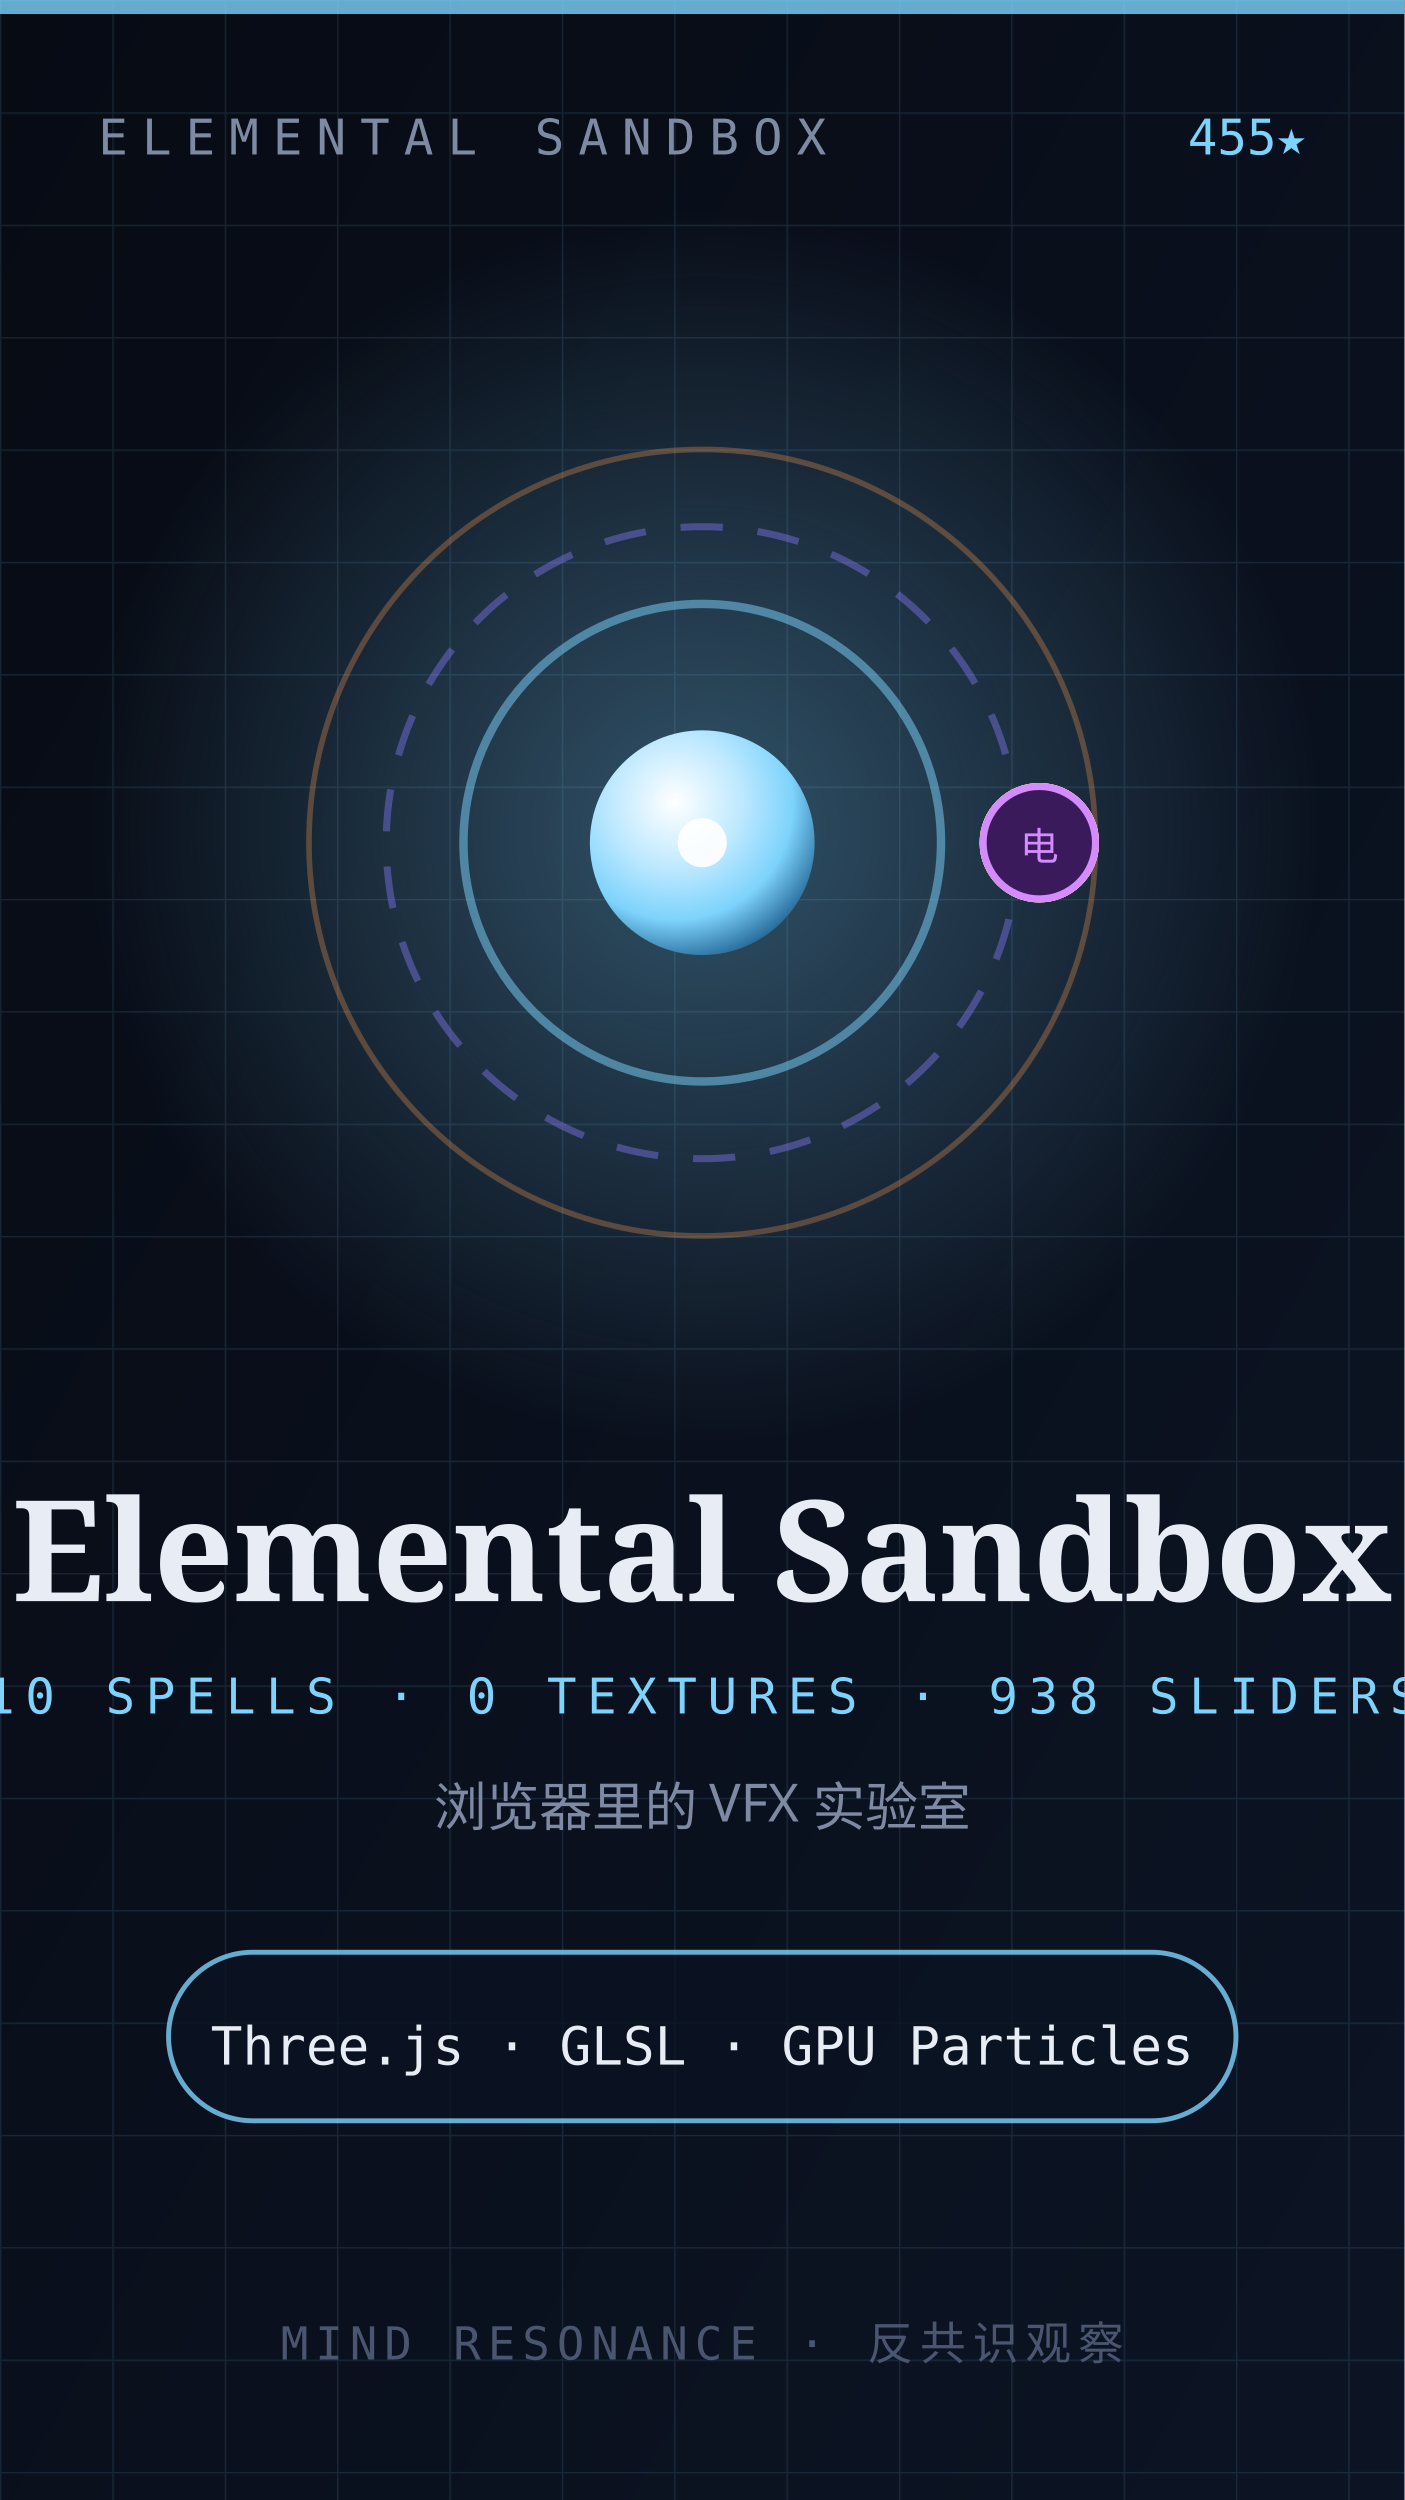
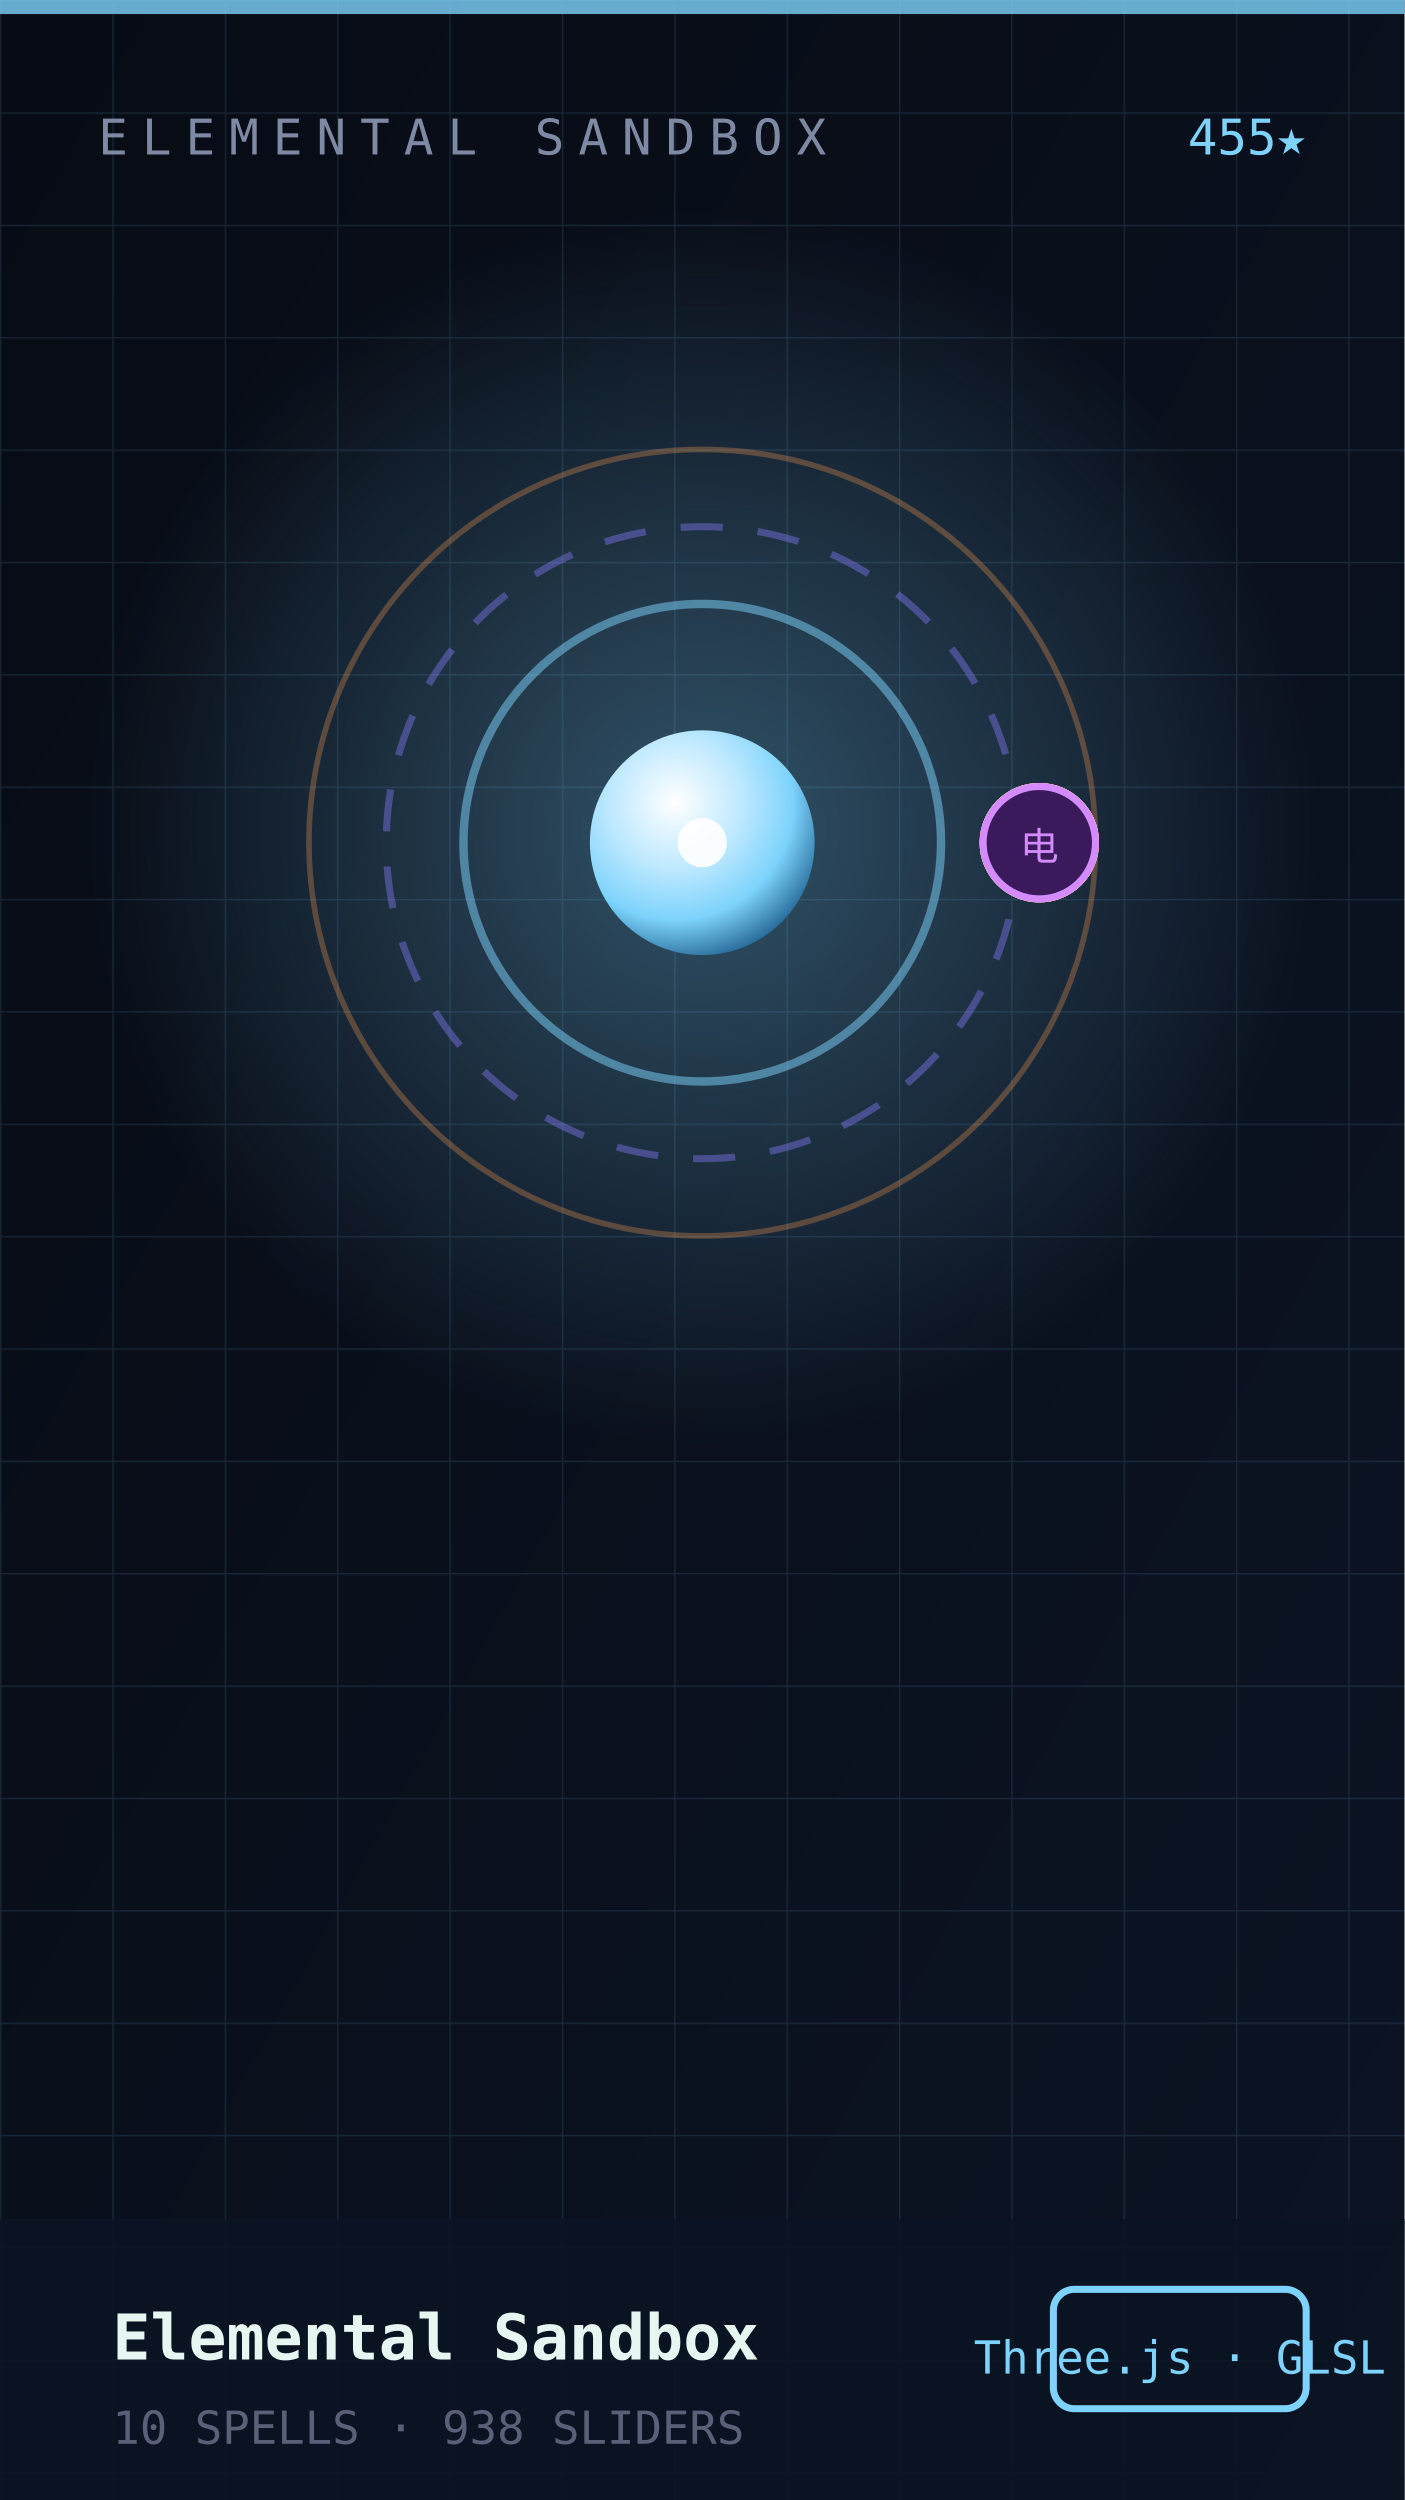
<svg xmlns="http://www.w3.org/2000/svg" width="200" height="356" viewBox="0 0 200 356">
  <defs>
    <linearGradient id="bg" x1="0" y1="0" x2="1" y2="1">
      <stop offset="0" stop-color="#070B14" />
      <stop offset="1" stop-color="#0C1424" />
    </linearGradient>
    <radialGradient id="orb" cx="0.38" cy="0.32" r="0.75">
      <stop offset="0" stop-color="#FFFFFF" />
      <stop offset="0.4" stop-color="#BDE8FF" />
      <stop offset="0.7" stop-color="#7DD3FC" />
      <stop offset="1" stop-color="#1a5a8a" />
    </radialGradient>
    <radialGradient id="glow" cx="0.5" cy="0.5" r="0.5">
      <stop offset="0" stop-color="#7DD3FC" stop-opacity="0.35" />
      <stop offset="1" stop-color="#7DD3FC" stop-opacity="0" />
    </radialGradient>
    <pattern id="grid" width="16" height="16" patternUnits="userSpaceOnUse">
      <path d="M16 0H0V16" fill="none" stroke="#7DD3FC" stroke-width="0.4" opacity="0.12" />
    </pattern>
  </defs>
  <rect width="200" height="356" fill="url(#bg)" />
  <rect width="200" height="356" fill="url(#grid)" />
  <circle cx="100" cy="118" r="88" fill="url(#glow)" />
  <rect x="0" y="0" width="200" height="2" fill="#7DD3FC" opacity="0.8" />
  <text x="14" y="22" font-family="monospace" font-size="7" fill="#7E8AA3" letter-spacing="2">ELEMENTAL SANDBOX</text>
  <text x="186" y="22" font-family="monospace" font-size="7" fill="#7DD3FC" text-anchor="end">455★</text>
  <g transform="translate(100,120)">
    <g transform="rotateX(68deg)">
      <ellipse rx="34" ry="34" fill="none" stroke="#7DD3FC" stroke-width="1.2" opacity="0.5">
        <animateTransform attributeName="transform" type="rotate" from="0" to="360" dur="5s" repeatCount="indefinite" />
      </ellipse>
      <ellipse rx="45" ry="45" fill="none" stroke="#8B7DFF" stroke-width="1" opacity="0.4" stroke-dasharray="6 5">
        <animateTransform attributeName="transform" type="rotate" from="360" to="0" dur="7s" repeatCount="indefinite" />
      </ellipse>
      <ellipse rx="56" ry="56" fill="none" stroke="#FF9E4F" stroke-width="0.8" opacity="0.3">
        <animateTransform attributeName="transform" type="rotate" from="0" to="360" dur="9s" repeatCount="indefinite" />
      </ellipse>
    </g>
    <circle r="16" fill="url(#orb)">
      <animate attributeName="r" values="15;17.5;15" dur="2.4s" repeatCount="indefinite" />
    </circle>
    <circle r="3.5" fill="#fff" opacity="0.9" />
    <g>
      <animateTransform attributeName="transform" type="rotate" from="0" to="360" dur="10s" repeatCount="indefinite" />
      <circle cx="48" cy="0" r="8" fill="#0B4A5C" stroke="#A5E8FF" stroke-width="1" />
      <text x="48" y="2.5" text-anchor="middle" font-size="5.5" font-family="sans-serif" fill="#A5E8FF">冰</text>
    </g>
    <g>
      <animateTransform attributeName="transform" type="rotate" from="72" to="432" dur="10s" repeatCount="indefinite" />
      <circle cx="48" cy="0" r="8" fill="#2A2166" stroke="#8B7DFF" stroke-width="1" />
      <text x="48" y="2.5" text-anchor="middle" font-size="5.5" font-family="sans-serif" fill="#8B7DFF">雷</text>
    </g>
    <g>
      <animateTransform attributeName="transform" type="rotate" from="144" to="504" dur="10s" repeatCount="indefinite" />
      <circle cx="48" cy="0" r="8" fill="#5C2A0B" stroke="#FF9E4F" stroke-width="1" />
      <text x="48" y="2.5" text-anchor="middle" font-size="5.5" font-family="sans-serif" fill="#FF9E4F">火</text>
    </g>
    <g>
      <animateTransform attributeName="transform" type="rotate" from="216" to="576" dur="10s" repeatCount="indefinite" />
      <circle cx="48" cy="0" r="8" fill="#5C4A0B" stroke="#FFD75E" stroke-width="1" />
      <text x="48" y="2.5" text-anchor="middle" font-size="5.5" font-family="sans-serif" fill="#FFD75E">光</text>
    </g>
    <g>
      <animateTransform attributeName="transform" type="rotate" from="288" to="648" dur="10s" repeatCount="indefinite" />
      <circle cx="48" cy="0" r="8" fill="#3B1A5C" stroke="#D38BFF" stroke-width="1" />
      <text x="48" y="2.5" text-anchor="middle" font-size="5.5" font-family="sans-serif" fill="#D38BFF">电</text>
    </g>
  </g>
-   <text x="100" y="228" text-anchor="middle" font-family="Georgia,serif" font-size="20" font-weight="bold" fill="#E8ECF4">Elemental Sandbox</text>
-   <text x="100" y="244" text-anchor="middle" font-family="monospace" font-size="7" fill="#7DD3FC" letter-spacing="1.5">10 SPELLS · 0 TEXTURES · 938 SLIDERS</text>
-   <text x="100" y="260" text-anchor="middle" font-family="sans-serif" font-size="7.5" fill="#7E8AA3">浏览器里的 VFX 实验室</text>
-   <rect x="24" y="278" width="152" height="24" rx="12" fill="#0A1322" stroke="#7DD3FC" stroke-width="0.7" opacity="0.8" />
-   <text x="100" y="294" text-anchor="middle" font-family="monospace" font-size="7.5" fill="#E8ECF4">Three.js · GLSL · GPU Particles</text>
-   <text x="100" y="336" text-anchor="middle" font-family="monospace" font-size="6.5" fill="#4A5570" letter-spacing="1">MIND RESONANCE · 反共识观察</text>
+   <rect x="0" y="316" width="200" height="40" fill="#0A1322" opacity="0.92" />
+   <text x="16" y="336" font-family="monospace" font-size="9" fill="#E8F6F1" font-weight="bold">Elemental Sandbox</text>
+   <text x="16" y="348" font-family="monospace" font-size="6.5" fill="#5A6078">10 SPELLS · 938 SLIDERS</text>
+   <rect x="150" y="326" width="36" height="17" rx="3" fill="none" stroke="#7DD3FC" stroke-width="1" />
+   <text x="168" y="338" font-family="monospace" font-size="6.5" fill="#7DD3FC" text-anchor="middle">Three.js · GLSL</text>
</svg>
